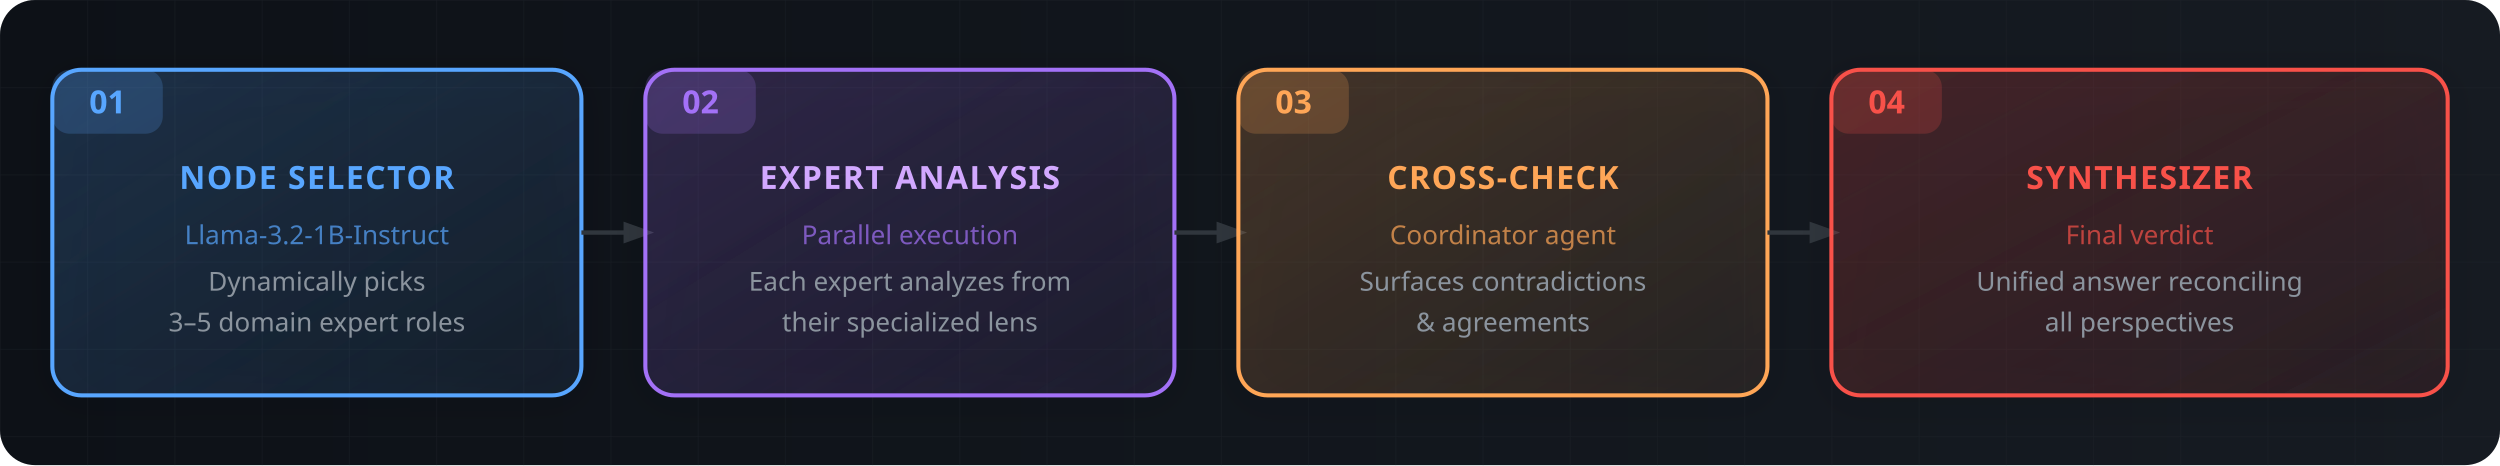
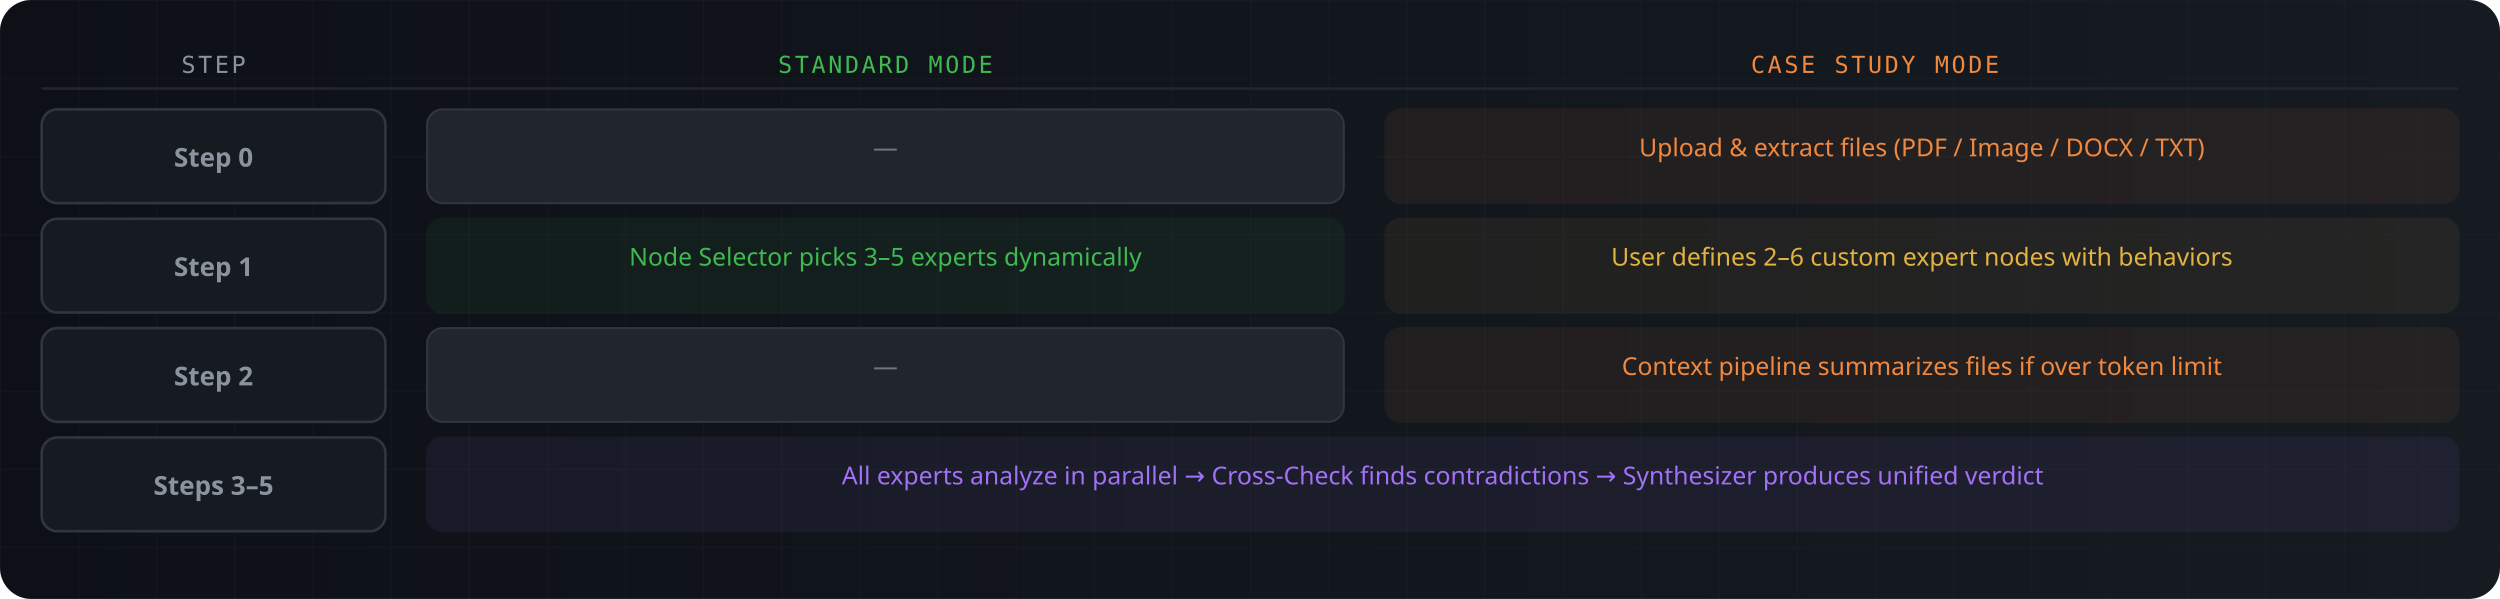
- <svg xmlns="http://www.w3.org/2000/svg" viewBox="0 0 860 160" width="860" height="160" font-family="'Segoe UI', system-ui, sans-serif">
+ <svg xmlns="http://www.w3.org/2000/svg" viewBox="0 0 960 230" width="960" height="230" font-family="'Segoe UI', system-ui, sans-serif">
  <defs>
    <linearGradient id="bg2" x1="0%" y1="0%" x2="100%" y2="0%">
      <stop offset="0%" style="stop-color:#0d1117" />
      <stop offset="100%" style="stop-color:#161b22" />
    </linearGradient>
-     <linearGradient id="step1" x1="0%" y1="0%" x2="100%" y2="100%">
-       <stop offset="0%" style="stop-color:#58a6ff;stop-opacity:0.18" />
-       <stop offset="100%" style="stop-color:#58a6ff;stop-opacity:0.06" />
-     </linearGradient>
-     <linearGradient id="step2" x1="0%" y1="0%" x2="100%" y2="100%">
-       <stop offset="0%" style="stop-color:#a371f7;stop-opacity:0.18" />
-       <stop offset="100%" style="stop-color:#a371f7;stop-opacity:0.06" />
-     </linearGradient>
-     <linearGradient id="step3" x1="0%" y1="0%" x2="100%" y2="100%">
-       <stop offset="0%" style="stop-color:#ffa657;stop-opacity:0.18" />
-       <stop offset="100%" style="stop-color:#ffa657;stop-opacity:0.06" />
-     </linearGradient>
-     <linearGradient id="step4" x1="0%" y1="0%" x2="100%" y2="100%">
-       <stop offset="0%" style="stop-color:#f85149;stop-opacity:0.18" />
-       <stop offset="100%" style="stop-color:#f85149;stop-opacity:0.06" />
-     </linearGradient>
+     <filter id="sh2">
+       <feDropShadow dx="0" dy="2" stdDeviation="6" flood-color="#000" flood-opacity="0.35" />
+     </filter>
    <marker id="arr" markerWidth="7" markerHeight="7" refX="5" refY="3.5" orient="auto">
      <path d="M0,1 L0,6 L7,3.5 z" fill="#30363d" />
    </marker>
-     <filter id="sh2">
-       <feDropShadow dx="0" dy="2" stdDeviation="6" flood-color="#000" flood-opacity="0.35" />
-     </filter>
  </defs>
-   <rect width="860" height="160" fill="url(#bg2)" rx="12" />
+   <rect width="960" height="230" fill="url(#bg2)" rx="12" />
  <pattern id="grid2" width="30" height="30" patternUnits="userSpaceOnUse">
    <path d="M 30 0 L 0 0 0 30" fill="none" stroke="#21262d" stroke-width="0.4" />
  </pattern>
-   <rect width="860" height="160" fill="url(#grid2)" rx="12" opacity="0.5" />
-   <g filter="url(#sh2)">
-     <rect x="18" y="24" width="182" height="112" rx="10" fill="url(#step1)" stroke="#58a6ff" stroke-width="1.4" />
-   </g>
-   <rect x="18" y="24" width="38" height="22" rx="6" fill="#58a6ff" opacity="0.2" />
-   <text x="37" y="39" text-anchor="middle" font-size="11" fill="#58a6ff" font-weight="800">01</text>
-   <text x="109" y="65" text-anchor="middle" font-size="11" fill="#58a6ff" font-weight="700" letter-spacing="0.5">NODE SELECTOR</text>
-   <text x="109" y="84" text-anchor="middle" font-size="9" fill="#58a6ff" opacity="0.7">Llama-3.2-1B-Instruct</text>
-   <text x="109" y="100" text-anchor="middle" font-size="9" fill="#8b949e">Dynamically picks</text>
-   <text x="109" y="114" text-anchor="middle" font-size="9" fill="#8b949e">3–5 domain expert roles</text>
-   <line x1="200" y1="80" x2="222" y2="80" stroke="#30363d" stroke-width="1.5" marker-end="url(#arr)" />
-   <g filter="url(#sh2)">
-     <rect x="222" y="24" width="182" height="112" rx="10" fill="url(#step2)" stroke="#a371f7" stroke-width="1.4" />
-   </g>
-   <rect x="222" y="24" width="38" height="22" rx="6" fill="#a371f7" opacity="0.2" />
-   <text x="241" y="39" text-anchor="middle" font-size="11" fill="#a371f7" font-weight="800">02</text>
-   <text x="313" y="65" text-anchor="middle" font-size="11" fill="#d2a8ff" font-weight="700" letter-spacing="0.5">EXPERT ANALYSIS</text>
-   <text x="313" y="84" text-anchor="middle" font-size="9" fill="#a371f7" opacity="0.7">Parallel execution</text>
-   <text x="313" y="100" text-anchor="middle" font-size="9" fill="#8b949e">Each expert analyzes from</text>
-   <text x="313" y="114" text-anchor="middle" font-size="9" fill="#8b949e">their specialized lens</text>
-   <line x1="404" y1="80" x2="426" y2="80" stroke="#30363d" stroke-width="1.5" marker-end="url(#arr)" />
-   <g filter="url(#sh2)">
-     <rect x="426" y="24" width="182" height="112" rx="10" fill="url(#step3)" stroke="#ffa657" stroke-width="1.4" />
-   </g>
-   <rect x="426" y="24" width="38" height="22" rx="6" fill="#ffa657" opacity="0.2" />
-   <text x="445" y="39" text-anchor="middle" font-size="11" fill="#ffa657" font-weight="800">03</text>
-   <text x="517" y="65" text-anchor="middle" font-size="11" fill="#ffa657" font-weight="700" letter-spacing="0.5">CROSS-CHECK</text>
-   <text x="517" y="84" text-anchor="middle" font-size="9" fill="#ffa657" opacity="0.7">Coordinator agent</text>
-   <text x="517" y="100" text-anchor="middle" font-size="9" fill="#8b949e">Surfaces contradictions</text>
-   <text x="517" y="114" text-anchor="middle" font-size="9" fill="#8b949e">&amp; agreements</text>
-   <line x1="608" y1="80" x2="630" y2="80" stroke="#30363d" stroke-width="1.5" marker-end="url(#arr)" />
-   <g filter="url(#sh2)">
-     <rect x="630" y="24" width="212" height="112" rx="10" fill="url(#step4)" stroke="#f85149" stroke-width="1.4" />
-   </g>
-   <rect x="630" y="24" width="38" height="22" rx="6" fill="#f85149" opacity="0.2" />
-   <text x="649" y="39" text-anchor="middle" font-size="11" fill="#f85149" font-weight="800">04</text>
-   <text x="736" y="65" text-anchor="middle" font-size="11" fill="#f85149" font-weight="700" letter-spacing="0.5">SYNTHESIZER</text>
-   <text x="736" y="84" text-anchor="middle" font-size="9" fill="#f85149" opacity="0.7">Final verdict</text>
-   <text x="736" y="100" text-anchor="middle" font-size="9" fill="#8b949e">Unified answer reconciling</text>
-   <text x="736" y="114" text-anchor="middle" font-size="9" fill="#8b949e">all perspectives</text>
+   <rect width="960" height="230" fill="url(#grid2)" rx="12" opacity="0.5" />
+   <text x="82" y="28" text-anchor="middle" font-size="9" fill="#8b949e" letter-spacing="1" font-family="monospace">STEP</text>
+   <text x="340" y="28" text-anchor="middle" font-size="9" fill="#3fb950" letter-spacing="1" font-family="monospace">STANDARD MODE</text>
+   <text x="720" y="28" text-anchor="middle" font-size="9" fill="#f0883e" letter-spacing="1" font-family="monospace">CASE STUDY MODE</text>
+   <line x1="16" y1="34" x2="944" y2="34" stroke="#21262d" stroke-width="1" />
+   <rect x="16" y="42" width="132" height="36" rx="6" fill="#161b22" stroke="#30363d" stroke-width="1" />
+   <text x="82" y="64" text-anchor="middle" font-size="10" fill="#8b949e" font-weight="600">Step 0</text>
+   <rect x="164" y="42" width="352" height="36" rx="6" fill="#21262d" stroke="#30363d" stroke-width="0.8" />
+   <text x="340" y="60" text-anchor="middle" font-size="9.5" fill="#6e7681">—</text>
+   <rect x="532" y="42" width="412" height="36" rx="6" fill="#f0883e" opacity="0.07" stroke="#f0883e" stroke-width="0.8" />
+   <text x="738" y="60" text-anchor="middle" font-size="9.5" fill="#f0883e">Upload &amp; extract files (PDF / Image / DOCX / TXT)</text>
+   <rect x="16" y="84" width="132" height="36" rx="6" fill="#161b22" stroke="#30363d" stroke-width="1" />
+   <text x="82" y="106" text-anchor="middle" font-size="10" fill="#8b949e" font-weight="600">Step 1</text>
+   <rect x="164" y="84" width="352" height="36" rx="6" fill="#3fb950" opacity="0.07" stroke="#3fb950" stroke-width="0.8" />
+   <text x="340" y="102" text-anchor="middle" font-size="9.5" fill="#3fb950">Node Selector picks 3–5 experts dynamically</text>
+   <rect x="532" y="84" width="412" height="36" rx="6" fill="#e3b341" opacity="0.07" stroke="#e3b341" stroke-width="0.8" />
+   <text x="738" y="102" text-anchor="middle" font-size="9.5" fill="#e3b341">User defines 2–6 custom expert nodes with behaviors</text>
+   <rect x="16" y="126" width="132" height="36" rx="6" fill="#161b22" stroke="#30363d" stroke-width="1" />
+   <text x="82" y="148" text-anchor="middle" font-size="10" fill="#8b949e" font-weight="600">Step 2</text>
+   <rect x="164" y="126" width="352" height="36" rx="6" fill="#21262d" stroke="#30363d" stroke-width="0.8" />
+   <text x="340" y="144" text-anchor="middle" font-size="9.5" fill="#6e7681">—</text>
+   <rect x="532" y="126" width="412" height="36" rx="6" fill="#f0883e" opacity="0.07" stroke="#f0883e" stroke-width="0.8" />
+   <text x="738" y="144" text-anchor="middle" font-size="9.5" fill="#f0883e">Context pipeline summarizes files if over token limit</text>
+   <rect x="16" y="168" width="132" height="36" rx="6" fill="#161b22" stroke="#30363d" stroke-width="1" />
+   <text x="82" y="190" text-anchor="middle" font-size="10" fill="#8b949e" font-weight="600">Steps 3–5</text>
+   <rect x="164" y="168" width="780" height="36" rx="6" fill="#a371f7" opacity="0.07" stroke="#a371f7" stroke-width="0.8" />
+   <text x="554" y="186" text-anchor="middle" font-size="9.5" fill="#a371f7">All experts analyze in parallel  →  Cross-Check finds contradictions  →  Synthesizer produces unified verdict</text>
</svg>
